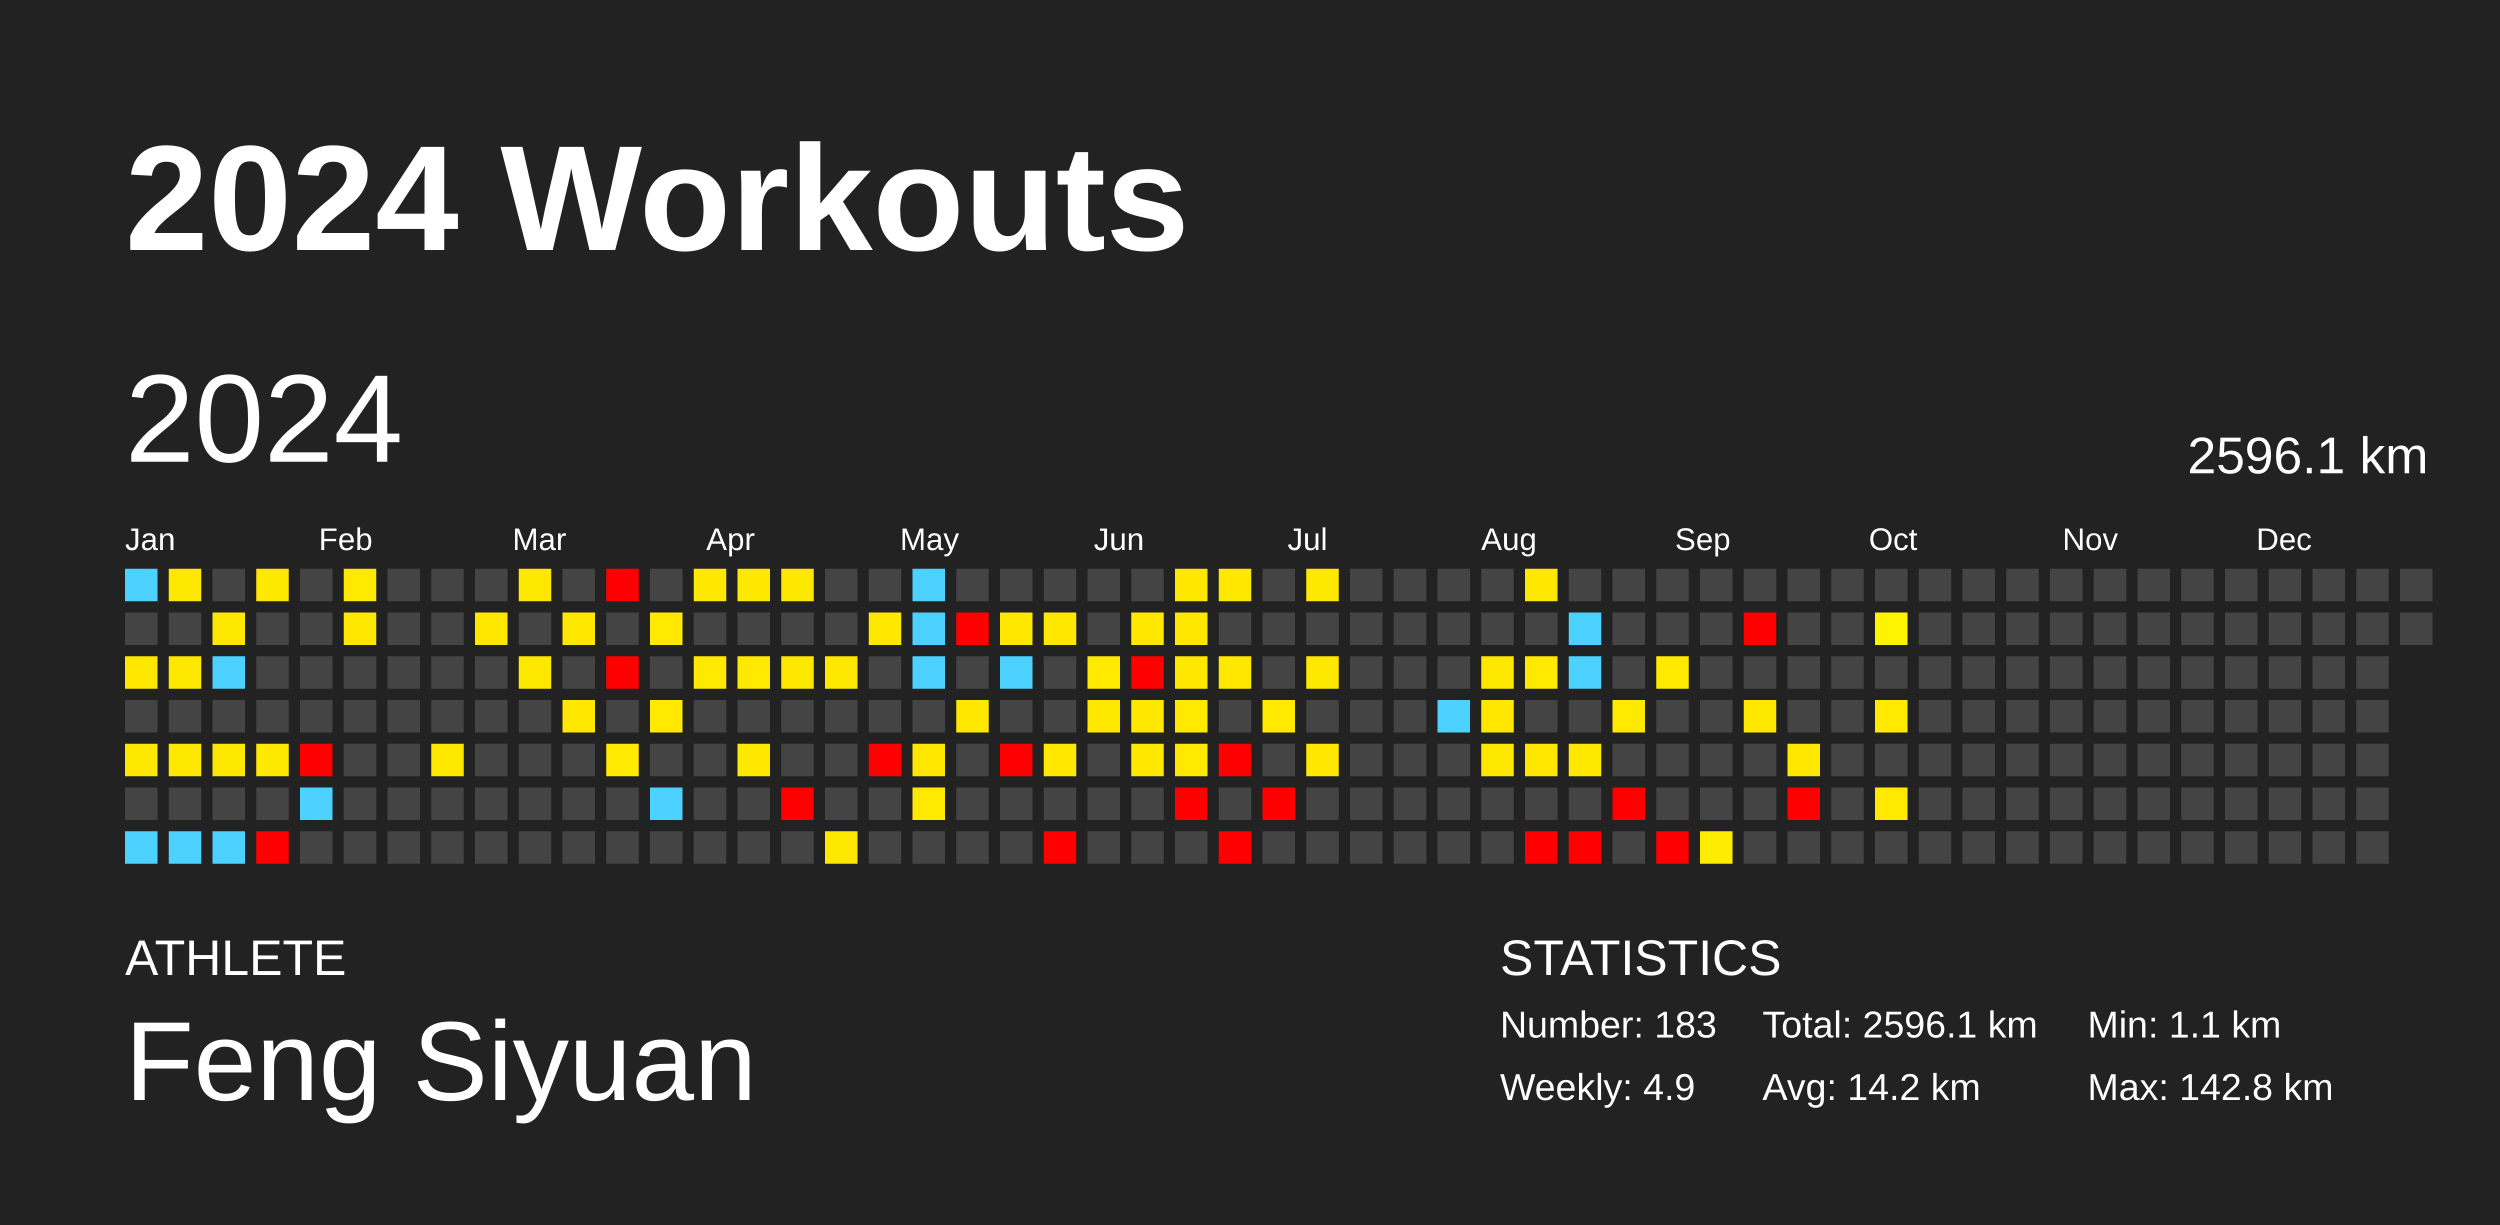
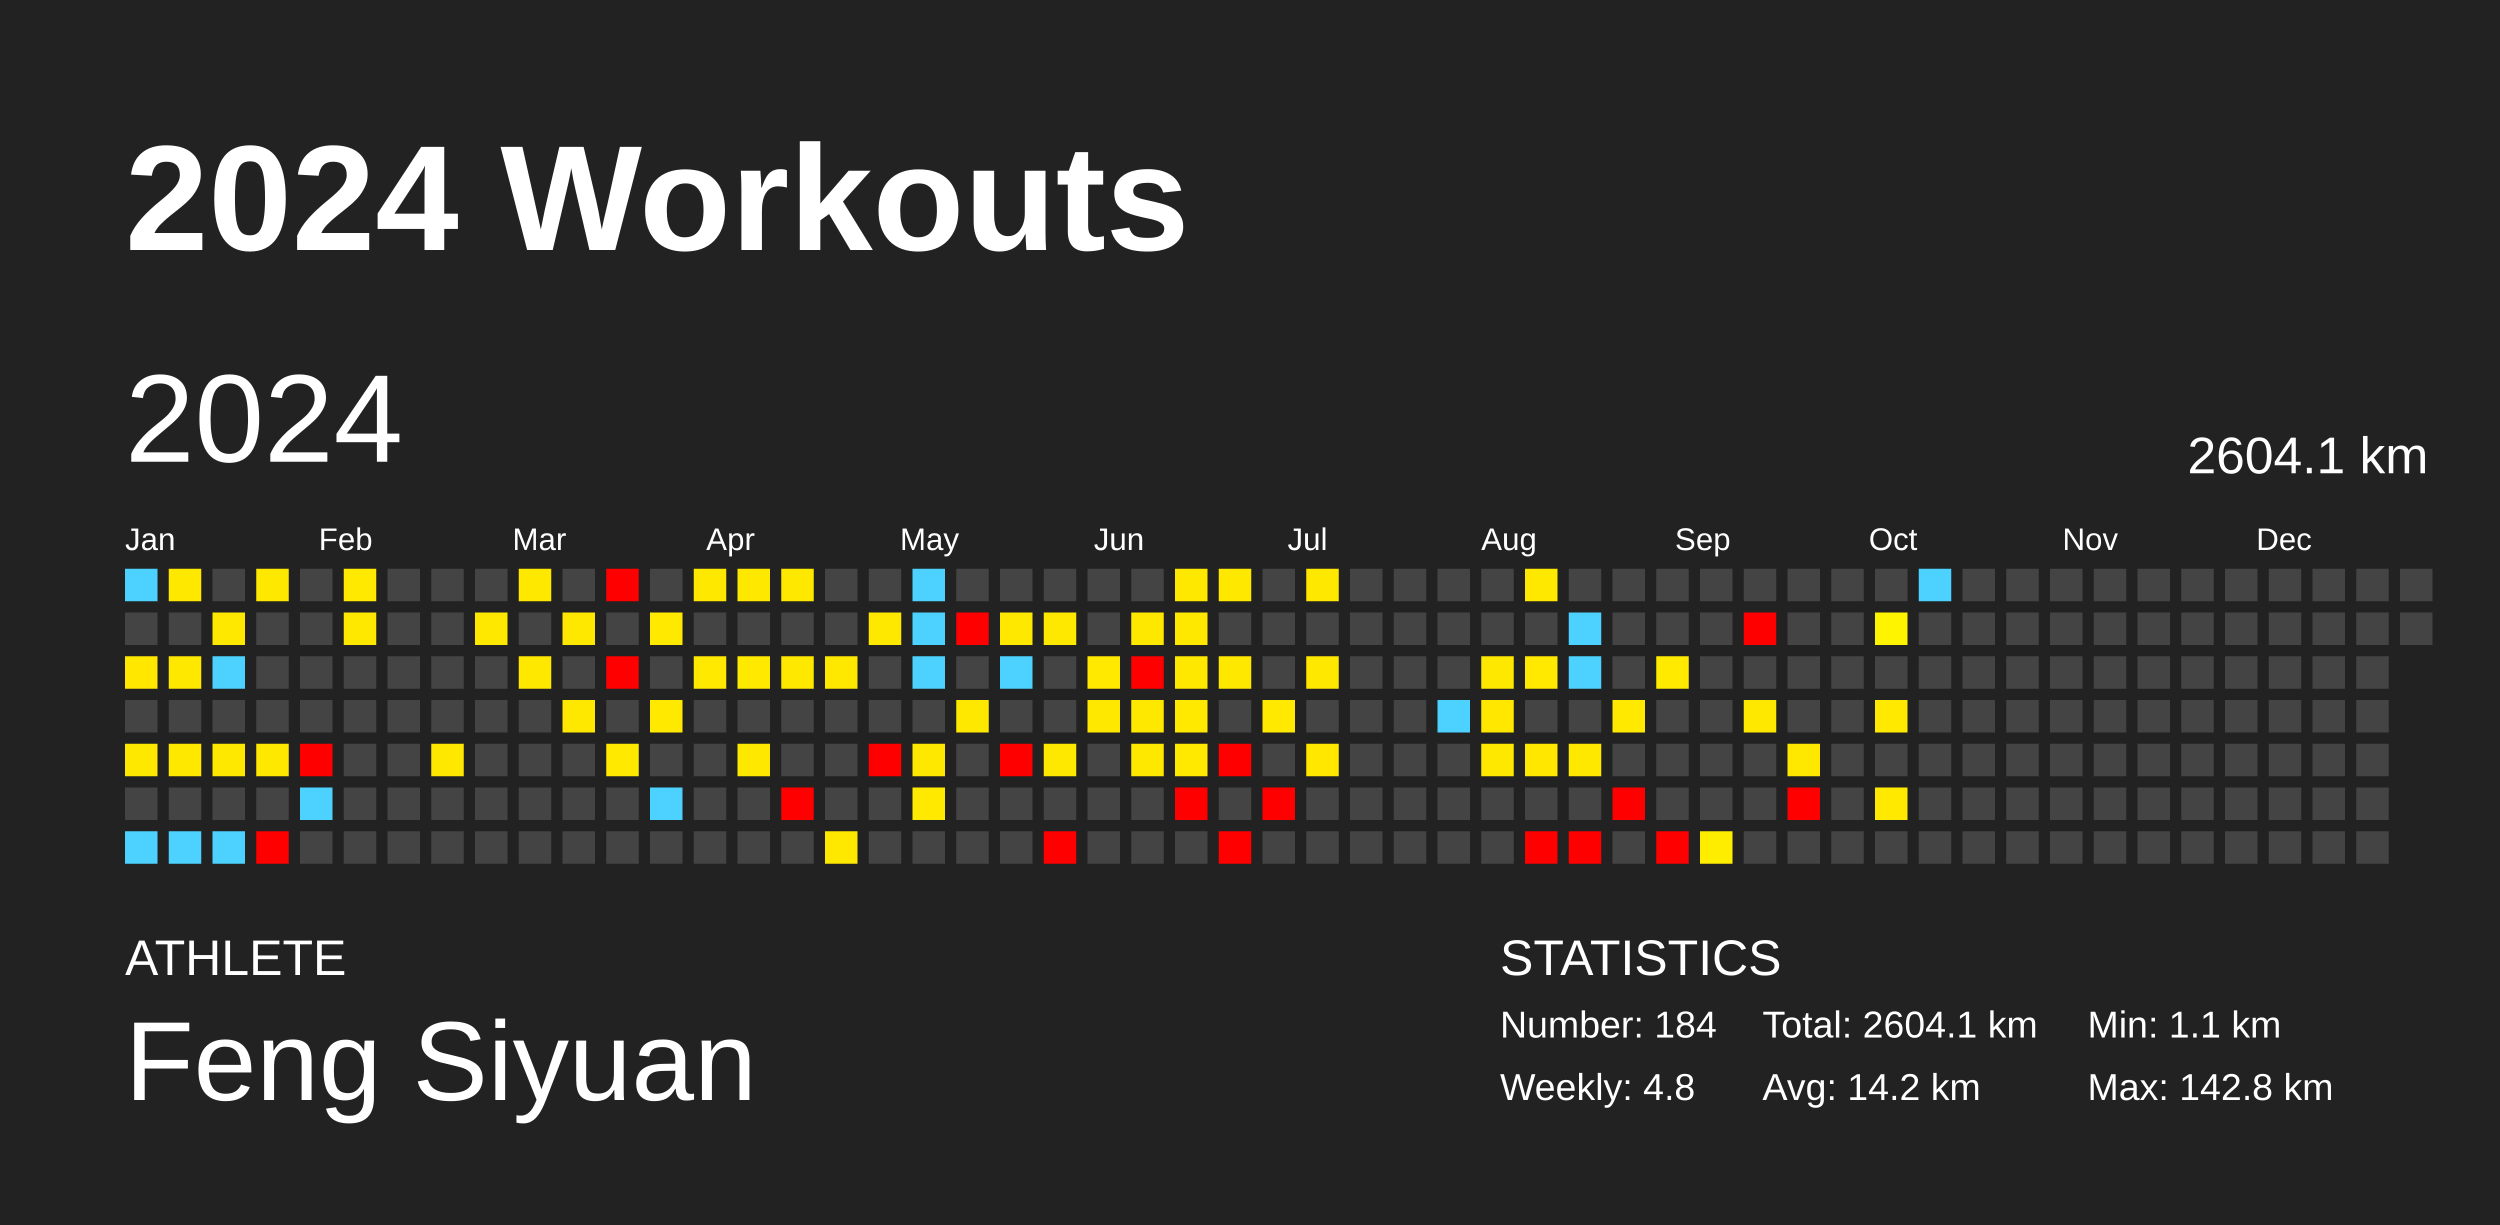
<svg xmlns="http://www.w3.org/2000/svg" baseProfile="full" height="98mm" version="1.1" viewBox="0,0,200,98" width="200mm">
  <defs />
  <rect fill="#222222" height="98" width="200" x="0" y="0" />
  <text fill="#FFFFFF" style="font-size:12px; font-family:Arial; font-weight:bold;" x="10" y="20">2024 Workouts</text>
  <text fill="#FFFFFF" style="font-size:4px; font-family:Arial" x="10" y="78">ATHLETE</text>
  <text fill="#FFFFFF" style="font-size:9px; font-family:Arial" x="10" y="88">Feng Siyuan</text>
  <text fill="#FFFFFF" style="font-size:4px; font-family:Arial" x="120" y="78">STATISTICS</text>
-   <text fill="#FFFFFF" style="font-size:3px; font-family:Arial" x="120" y="83">Number: 183</text>
-   <text fill="#FFFFFF" style="font-size:3px; font-family:Arial" x="120" y="88">Weekly: 4.9</text>
-   <text fill="#FFFFFF" style="font-size:3px; font-family:Arial" x="141" y="83">Total: 2596.1 km</text>
+   <text fill="#FFFFFF" style="font-size:3px; font-family:Arial" x="120" y="83">Number: 184</text>
+   <text fill="#FFFFFF" style="font-size:3px; font-family:Arial" x="120" y="88">Weekly: 4.8</text>
+   <text fill="#FFFFFF" style="font-size:3px; font-family:Arial" x="141" y="83">Total: 2604.1 km</text>
  <text fill="#FFFFFF" style="font-size:3px; font-family:Arial" x="141" y="88">Avg: 14.2 km</text>
  <text fill="#FFFFFF" style="font-size:3px; font-family:Arial" x="167" y="83">Min: 1.1 km</text>
  <text fill="#FFFFFF" style="font-size:3px; font-family:Arial" x="167" y="88">Max: 142.8 km</text>
  <text dominant-baseline="hanging" fill="#FFFFFF" style="font-size:10.0px; font-family:Arial;" x="10" y="30">2024</text>
-   <text dominant-baseline="hanging" fill="#FFFFFF" style="font-size:4.125px; font-family:Arial;" x="175" y="35">2596.1 km</text>
+   <text dominant-baseline="hanging" fill="#FFFFFF" style="font-size:4.125px; font-family:Arial;" x="175" y="35">2604.1 km</text>
  <text fill="#FFFFFF" style="font-size:2.5px; font-family:Arial" x="10.0" y="44">Jan</text>
  <text fill="#FFFFFF" style="font-size:2.5px; font-family:Arial" x="25.5" y="44">Feb</text>
  <text fill="#FFFFFF" style="font-size:2.5px; font-family:Arial" x="41.0" y="44">Mar</text>
  <text fill="#FFFFFF" style="font-size:2.5px; font-family:Arial" x="56.5" y="44">Apr</text>
  <text fill="#FFFFFF" style="font-size:2.5px; font-family:Arial" x="72.0" y="44">May</text>
  <text fill="#FFFFFF" style="font-size:2.5px; font-family:Arial" x="87.5" y="44">Jun</text>
  <text fill="#FFFFFF" style="font-size:2.5px; font-family:Arial" x="103.0" y="44">Jul</text>
  <text fill="#FFFFFF" style="font-size:2.5px; font-family:Arial" x="118.5" y="44">Aug</text>
  <text fill="#FFFFFF" style="font-size:2.5px; font-family:Arial" x="134.0" y="44">Sep</text>
  <text fill="#FFFFFF" style="font-size:2.5px; font-family:Arial" x="149.5" y="44">Oct</text>
  <text fill="#FFFFFF" style="font-size:2.5px; font-family:Arial" x="165.0" y="44">Nov</text>
  <text fill="#FFFFFF" style="font-size:2.5px; font-family:Arial" x="180.5" y="44">Dec</text>
  <rect fill="#4dd2ff" height="2.6" width="2.6" x="10.0" y="45.5" />
  <rect fill="#444444" height="2.6" width="2.6" x="10.0" y="49.0" />
  <rect fill="#ffe700" height="2.6" width="2.6" x="10.0" y="52.5" />
  <rect fill="#444444" height="2.6" width="2.6" x="10.0" y="56.0" />
  <rect fill="#ffe800" height="2.6" width="2.6" x="10.0" y="59.5" />
  <rect fill="#444444" height="2.6" width="2.6" x="10.0" y="63.0" />
  <rect fill="#4dd2ff" height="2.6" width="2.6" x="10.0" y="66.5" />
  <rect fill="#ffe800" height="2.6" width="2.6" x="13.5" y="45.5" />
  <rect fill="#444444" height="2.6" width="2.6" x="13.5" y="49.0" />
  <rect fill="#ffe800" height="2.6" width="2.6" x="13.5" y="52.5" />
  <rect fill="#444444" height="2.6" width="2.6" x="13.5" y="56.0" />
  <rect fill="#ffe800" height="2.6" width="2.6" x="13.5" y="59.5" />
  <rect fill="#444444" height="2.6" width="2.6" x="13.5" y="63.0" />
  <rect fill="#4dd2ff" height="2.6" width="2.6" x="13.5" y="66.5" />
  <rect fill="#444444" height="2.6" width="2.6" x="17.0" y="45.5" />
  <rect fill="#ffe800" height="2.6" width="2.6" x="17.0" y="49.0" />
  <rect fill="#4dd2ff" height="2.6" width="2.6" x="17.0" y="52.5" />
  <rect fill="#444444" height="2.6" width="2.6" x="17.0" y="56.0" />
  <rect fill="#ffe800" height="2.6" width="2.6" x="17.0" y="59.5" />
  <rect fill="#444444" height="2.6" width="2.6" x="17.0" y="63.0" />
  <rect fill="#4dd2ff" height="2.6" width="2.6" x="17.0" y="66.5" />
  <rect fill="#ffe800" height="2.6" width="2.6" x="20.5" y="45.5" />
  <rect fill="#444444" height="2.6" width="2.6" x="20.5" y="49.0" />
  <rect fill="#444444" height="2.6" width="2.6" x="20.5" y="52.5" />
  <rect fill="#444444" height="2.6" width="2.6" x="20.5" y="56.0" />
  <rect fill="#ffe800" height="2.6" width="2.6" x="20.5" y="59.5" />
  <rect fill="#444444" height="2.6" width="2.6" x="20.5" y="63.0" />
  <rect fill="red" height="2.6" width="2.6" x="20.5" y="66.5" />
  <rect fill="#444444" height="2.6" width="2.6" x="24.0" y="45.5" />
  <rect fill="#444444" height="2.6" width="2.6" x="24.0" y="49.0" />
  <rect fill="#444444" height="2.6" width="2.6" x="24.0" y="52.5" />
  <rect fill="#444444" height="2.6" width="2.6" x="24.0" y="56.0" />
  <rect fill="red" height="2.6" width="2.6" x="24.0" y="59.5" />
  <rect fill="#4dd2ff" height="2.6" width="2.6" x="24.0" y="63.0" />
  <rect fill="#444444" height="2.6" width="2.6" x="24.0" y="66.5" />
  <rect fill="#ffe900" height="2.6" width="2.6" x="27.5" y="45.5" />
  <rect fill="#ffe800" height="2.6" width="2.6" x="27.5" y="49.0" />
  <rect fill="#444444" height="2.6" width="2.6" x="27.5" y="52.5" />
  <rect fill="#444444" height="2.6" width="2.6" x="27.5" y="56.0" />
  <rect fill="#444444" height="2.6" width="2.6" x="27.5" y="59.5" />
  <rect fill="#444444" height="2.6" width="2.6" x="27.5" y="63.0" />
  <rect fill="#444444" height="2.6" width="2.6" x="27.5" y="66.5" />
  <rect fill="#444444" height="2.6" width="2.6" x="31.0" y="45.5" />
  <rect fill="#444444" height="2.6" width="2.6" x="31.0" y="49.0" />
  <rect fill="#444444" height="2.6" width="2.6" x="31.0" y="52.5" />
  <rect fill="#444444" height="2.6" width="2.6" x="31.0" y="56.0" />
  <rect fill="#444444" height="2.6" width="2.6" x="31.0" y="59.5" />
  <rect fill="#444444" height="2.6" width="2.6" x="31.0" y="63.0" />
  <rect fill="#444444" height="2.6" width="2.6" x="31.0" y="66.5" />
  <rect fill="#444444" height="2.6" width="2.6" x="34.5" y="45.5" />
  <rect fill="#444444" height="2.6" width="2.6" x="34.5" y="49.0" />
  <rect fill="#444444" height="2.6" width="2.6" x="34.5" y="52.5" />
  <rect fill="#444444" height="2.6" width="2.6" x="34.5" y="56.0" />
  <rect fill="#ffe800" height="2.6" width="2.6" x="34.5" y="59.5" />
  <rect fill="#444444" height="2.6" width="2.6" x="34.5" y="63.0" />
  <rect fill="#444444" height="2.6" width="2.6" x="34.5" y="66.5" />
  <rect fill="#444444" height="2.6" width="2.6" x="38.0" y="45.5" />
  <rect fill="#ffe800" height="2.6" width="2.6" x="38.0" y="49.0" />
  <rect fill="#444444" height="2.6" width="2.6" x="38.0" y="52.5" />
  <rect fill="#444444" height="2.6" width="2.6" x="38.0" y="56.0" />
  <rect fill="#444444" height="2.6" width="2.6" x="38.0" y="59.5" />
  <rect fill="#444444" height="2.6" width="2.6" x="38.0" y="63.0" />
  <rect fill="#444444" height="2.6" width="2.6" x="38.0" y="66.5" />
  <rect fill="#ffe800" height="2.6" width="2.6" x="41.5" y="45.5" />
  <rect fill="#444444" height="2.6" width="2.6" x="41.5" y="49.0" />
  <rect fill="#ffe800" height="2.6" width="2.6" x="41.5" y="52.5" />
  <rect fill="#444444" height="2.6" width="2.6" x="41.5" y="56.0" />
  <rect fill="#444444" height="2.6" width="2.6" x="41.5" y="59.5" />
  <rect fill="#444444" height="2.6" width="2.6" x="41.5" y="63.0" />
  <rect fill="#444444" height="2.6" width="2.6" x="41.5" y="66.5" />
  <rect fill="#444444" height="2.6" width="2.6" x="45.0" y="45.5" />
  <rect fill="#ffe800" height="2.6" width="2.6" x="45.0" y="49.0" />
  <rect fill="#444444" height="2.6" width="2.6" x="45.0" y="52.5" />
  <rect fill="#ffe800" height="2.6" width="2.6" x="45.0" y="56.0" />
  <rect fill="#444444" height="2.6" width="2.6" x="45.0" y="59.5" />
  <rect fill="#444444" height="2.6" width="2.6" x="45.0" y="63.0" />
  <rect fill="#444444" height="2.6" width="2.6" x="45.0" y="66.5" />
  <rect fill="red" height="2.6" width="2.6" x="48.5" y="45.5" />
  <rect fill="#444444" height="2.6" width="2.6" x="48.5" y="49.0" />
  <rect fill="red" height="2.6" width="2.6" x="48.5" y="52.5" />
  <rect fill="#444444" height="2.6" width="2.6" x="48.5" y="56.0" />
  <rect fill="#ffe900" height="2.6" width="2.6" x="48.5" y="59.5" />
  <rect fill="#444444" height="2.6" width="2.6" x="48.5" y="63.0" />
  <rect fill="#444444" height="2.6" width="2.6" x="48.5" y="66.5" />
  <rect fill="#444444" height="2.6" width="2.6" x="52.0" y="45.5" />
  <rect fill="#ffe900" height="2.6" width="2.6" x="52.0" y="49.0" />
  <rect fill="#444444" height="2.6" width="2.6" x="52.0" y="52.5" />
  <rect fill="#ffe900" height="2.6" width="2.6" x="52.0" y="56.0" />
  <rect fill="#444444" height="2.6" width="2.6" x="52.0" y="59.5" />
  <rect fill="#4dd2ff" height="2.6" width="2.6" x="52.0" y="63.0" />
  <rect fill="#444444" height="2.6" width="2.6" x="52.0" y="66.5" />
  <rect fill="#ffe800" height="2.6" width="2.6" x="55.5" y="45.5" />
  <rect fill="#444444" height="2.6" width="2.6" x="55.5" y="49.0" />
  <rect fill="#ffe900" height="2.6" width="2.6" x="55.5" y="52.5" />
  <rect fill="#444444" height="2.6" width="2.6" x="55.5" y="56.0" />
  <rect fill="#444444" height="2.6" width="2.6" x="55.5" y="59.5" />
  <rect fill="#444444" height="2.6" width="2.6" x="55.5" y="63.0" />
  <rect fill="#444444" height="2.6" width="2.6" x="55.5" y="66.5" />
  <rect fill="#ffe800" height="2.6" width="2.6" x="59.0" y="45.5" />
  <rect fill="#444444" height="2.6" width="2.6" x="59.0" y="49.0" />
  <rect fill="#ffe900" height="2.6" width="2.6" x="59.0" y="52.5" />
  <rect fill="#444444" height="2.6" width="2.6" x="59.0" y="56.0" />
  <rect fill="#ffe800" height="2.6" width="2.6" x="59.0" y="59.5" />
  <rect fill="#444444" height="2.6" width="2.6" x="59.0" y="63.0" />
  <rect fill="#444444" height="2.6" width="2.6" x="59.0" y="66.5" />
  <rect fill="#ffe800" height="2.6" width="2.6" x="62.5" y="45.5" />
  <rect fill="#444444" height="2.6" width="2.6" x="62.5" y="49.0" />
  <rect fill="#ffe800" height="2.6" width="2.6" x="62.5" y="52.5" />
  <rect fill="#444444" height="2.6" width="2.6" x="62.5" y="56.0" />
  <rect fill="#444444" height="2.6" width="2.6" x="62.5" y="59.5" />
  <rect fill="red" height="2.6" width="2.6" x="62.5" y="63.0" />
  <rect fill="#444444" height="2.6" width="2.6" x="62.5" y="66.5" />
  <rect fill="#444444" height="2.6" width="2.6" x="66.0" y="45.5" />
  <rect fill="#444444" height="2.6" width="2.6" x="66.0" y="49.0" />
  <rect fill="#ffe800" height="2.6" width="2.6" x="66.0" y="52.5" />
  <rect fill="#444444" height="2.6" width="2.6" x="66.0" y="56.0" />
  <rect fill="#444444" height="2.6" width="2.6" x="66.0" y="59.5" />
  <rect fill="#444444" height="2.6" width="2.6" x="66.0" y="63.0" />
  <rect fill="#ffe800" height="2.6" width="2.6" x="66.0" y="66.5" />
  <rect fill="#444444" height="2.6" width="2.6" x="69.5" y="45.5" />
  <rect fill="#ffe800" height="2.6" width="2.6" x="69.5" y="49.0" />
  <rect fill="#444444" height="2.6" width="2.6" x="69.5" y="52.5" />
  <rect fill="#444444" height="2.6" width="2.6" x="69.5" y="56.0" />
  <rect fill="red" height="2.6" width="2.6" x="69.5" y="59.5" />
  <rect fill="#444444" height="2.6" width="2.6" x="69.5" y="63.0" />
  <rect fill="#444444" height="2.6" width="2.6" x="69.5" y="66.5" />
  <rect fill="#4dd2ff" height="2.6" width="2.6" x="73.0" y="45.5" />
  <rect fill="#4dd2ff" height="2.6" width="2.6" x="73.0" y="49.0" />
  <rect fill="#4dd2ff" height="2.6" width="2.6" x="73.0" y="52.5" />
  <rect fill="#444444" height="2.6" width="2.6" x="73.0" y="56.0" />
  <rect fill="#ffe800" height="2.6" width="2.6" x="73.0" y="59.5" />
  <rect fill="#ffe900" height="2.6" width="2.6" x="73.0" y="63.0" />
  <rect fill="#444444" height="2.6" width="2.6" x="73.0" y="66.5" />
  <rect fill="#444444" height="2.6" width="2.6" x="76.5" y="45.5" />
  <rect fill="red" height="2.6" width="2.6" x="76.5" y="49.0" />
  <rect fill="#444444" height="2.6" width="2.6" x="76.5" y="52.5" />
  <rect fill="#ffe800" height="2.6" width="2.6" x="76.5" y="56.0" />
  <rect fill="#444444" height="2.6" width="2.6" x="76.5" y="59.5" />
  <rect fill="#444444" height="2.6" width="2.6" x="76.5" y="63.0" />
  <rect fill="#444444" height="2.6" width="2.6" x="76.5" y="66.5" />
  <rect fill="#444444" height="2.6" width="2.6" x="80.0" y="45.5" />
  <rect fill="#ffe800" height="2.6" width="2.6" x="80.0" y="49.0" />
  <rect fill="#4dd2ff" height="2.6" width="2.6" x="80.0" y="52.5" />
  <rect fill="#444444" height="2.6" width="2.6" x="80.0" y="56.0" />
  <rect fill="red" height="2.6" width="2.6" x="80.0" y="59.5" />
  <rect fill="#444444" height="2.6" width="2.6" x="80.0" y="63.0" />
  <rect fill="#444444" height="2.6" width="2.6" x="80.0" y="66.5" />
  <rect fill="#444444" height="2.6" width="2.6" x="83.5" y="45.5" />
  <rect fill="#ffe800" height="2.6" width="2.6" x="83.5" y="49.0" />
  <rect fill="#444444" height="2.6" width="2.6" x="83.5" y="52.5" />
  <rect fill="#444444" height="2.6" width="2.6" x="83.5" y="56.0" />
  <rect fill="#ffe800" height="2.6" width="2.6" x="83.5" y="59.5" />
  <rect fill="#444444" height="2.6" width="2.6" x="83.5" y="63.0" />
  <rect fill="red" height="2.6" width="2.6" x="83.5" y="66.5" />
  <rect fill="#444444" height="2.6" width="2.6" x="87.0" y="45.5" />
  <rect fill="#444444" height="2.6" width="2.6" x="87.0" y="49.0" />
  <rect fill="#ffe900" height="2.6" width="2.6" x="87.0" y="52.5" />
  <rect fill="#ffe800" height="2.6" width="2.6" x="87.0" y="56.0" />
  <rect fill="#444444" height="2.6" width="2.6" x="87.0" y="59.5" />
  <rect fill="#444444" height="2.6" width="2.6" x="87.0" y="63.0" />
  <rect fill="#444444" height="2.6" width="2.6" x="87.0" y="66.5" />
  <rect fill="#444444" height="2.6" width="2.6" x="90.5" y="45.5" />
  <rect fill="#ffe800" height="2.6" width="2.6" x="90.5" y="49.0" />
  <rect fill="red" height="2.6" width="2.6" x="90.5" y="52.5" />
  <rect fill="#ffe800" height="2.6" width="2.6" x="90.5" y="56.0" />
  <rect fill="#ffe800" height="2.6" width="2.6" x="90.5" y="59.5" />
  <rect fill="#444444" height="2.6" width="2.6" x="90.5" y="63.0" />
  <rect fill="#444444" height="2.6" width="2.6" x="90.5" y="66.5" />
  <rect fill="#ffe800" height="2.6" width="2.6" x="94.0" y="45.5" />
  <rect fill="#ffe800" height="2.6" width="2.6" x="94.0" y="49.0" />
  <rect fill="#ffe800" height="2.6" width="2.6" x="94.0" y="52.5" />
  <rect fill="#ffe900" height="2.6" width="2.6" x="94.0" y="56.0" />
  <rect fill="#ffe900" height="2.6" width="2.6" x="94.0" y="59.5" />
  <rect fill="red" height="2.6" width="2.6" x="94.0" y="63.0" />
  <rect fill="#444444" height="2.6" width="2.6" x="94.0" y="66.5" />
  <rect fill="#ffe800" height="2.6" width="2.6" x="97.5" y="45.5" />
  <rect fill="#444444" height="2.6" width="2.6" x="97.5" y="49.0" />
  <rect fill="#ffe800" height="2.6" width="2.6" x="97.5" y="52.5" />
  <rect fill="#444444" height="2.6" width="2.6" x="97.5" y="56.0" />
  <rect fill="red" height="2.6" width="2.6" x="97.5" y="59.5" />
  <rect fill="#444444" height="2.6" width="2.6" x="97.5" y="63.0" />
  <rect fill="red" height="2.6" width="2.6" x="97.5" y="66.5" />
  <rect fill="#444444" height="2.6" width="2.6" x="101.0" y="45.5" />
  <rect fill="#444444" height="2.6" width="2.6" x="101.0" y="49.0" />
  <rect fill="#444444" height="2.6" width="2.6" x="101.0" y="52.5" />
  <rect fill="#ffe900" height="2.6" width="2.6" x="101.0" y="56.0" />
  <rect fill="#444444" height="2.6" width="2.6" x="101.0" y="59.5" />
  <rect fill="red" height="2.6" width="2.6" x="101.0" y="63.0" />
  <rect fill="#444444" height="2.6" width="2.6" x="101.0" y="66.5" />
  <rect fill="#ffe800" height="2.6" width="2.6" x="104.5" y="45.5" />
  <rect fill="#444444" height="2.6" width="2.6" x="104.5" y="49.0" />
  <rect fill="#ffe800" height="2.6" width="2.6" x="104.5" y="52.5" />
  <rect fill="#444444" height="2.6" width="2.6" x="104.5" y="56.0" />
  <rect fill="#ffe700" height="2.6" width="2.6" x="104.5" y="59.5" />
  <rect fill="#444444" height="2.6" width="2.6" x="104.5" y="63.0" />
  <rect fill="#444444" height="2.6" width="2.6" x="104.5" y="66.5" />
  <rect fill="#444444" height="2.6" width="2.6" x="108.0" y="45.5" />
  <rect fill="#444444" height="2.6" width="2.6" x="108.0" y="49.0" />
  <rect fill="#444444" height="2.6" width="2.6" x="108.0" y="52.5" />
  <rect fill="#444444" height="2.6" width="2.6" x="108.0" y="56.0" />
  <rect fill="#444444" height="2.6" width="2.6" x="108.0" y="59.5" />
  <rect fill="#444444" height="2.6" width="2.6" x="108.0" y="63.0" />
  <rect fill="#444444" height="2.6" width="2.6" x="108.0" y="66.5" />
  <rect fill="#444444" height="2.6" width="2.6" x="111.5" y="45.5" />
  <rect fill="#444444" height="2.6" width="2.6" x="111.5" y="49.0" />
  <rect fill="#444444" height="2.6" width="2.6" x="111.5" y="52.5" />
  <rect fill="#444444" height="2.6" width="2.6" x="111.5" y="56.0" />
  <rect fill="#444444" height="2.6" width="2.6" x="111.5" y="59.5" />
  <rect fill="#444444" height="2.6" width="2.6" x="111.5" y="63.0" />
  <rect fill="#444444" height="2.6" width="2.6" x="111.5" y="66.5" />
  <rect fill="#444444" height="2.6" width="2.6" x="115.0" y="45.5" />
  <rect fill="#444444" height="2.6" width="2.6" x="115.0" y="49.0" />
  <rect fill="#444444" height="2.6" width="2.6" x="115.0" y="52.5" />
  <rect fill="#4dd2ff" height="2.6" width="2.6" x="115.0" y="56.0" />
  <rect fill="#444444" height="2.6" width="2.6" x="115.0" y="59.5" />
  <rect fill="#444444" height="2.6" width="2.6" x="115.0" y="63.0" />
  <rect fill="#444444" height="2.6" width="2.6" x="115.0" y="66.5" />
  <rect fill="#444444" height="2.6" width="2.6" x="118.5" y="45.5" />
  <rect fill="#444444" height="2.6" width="2.6" x="118.5" y="49.0" />
  <rect fill="#ffe800" height="2.6" width="2.6" x="118.5" y="52.5" />
  <rect fill="#ffe700" height="2.6" width="2.6" x="118.5" y="56.0" />
  <rect fill="#ffe800" height="2.6" width="2.6" x="118.5" y="59.5" />
  <rect fill="#444444" height="2.6" width="2.6" x="118.5" y="63.0" />
  <rect fill="#444444" height="2.6" width="2.6" x="118.5" y="66.5" />
  <rect fill="#ffe800" height="2.6" width="2.6" x="122.0" y="45.5" />
  <rect fill="#444444" height="2.6" width="2.6" x="122.0" y="49.0" />
  <rect fill="#ffe900" height="2.6" width="2.6" x="122.0" y="52.5" />
  <rect fill="#444444" height="2.6" width="2.6" x="122.0" y="56.0" />
  <rect fill="#ffe700" height="2.6" width="2.6" x="122.0" y="59.5" />
  <rect fill="#444444" height="2.6" width="2.6" x="122.0" y="63.0" />
  <rect fill="red" height="2.6" width="2.6" x="122.0" y="66.5" />
  <rect fill="#444444" height="2.6" width="2.6" x="125.5" y="45.5" />
  <rect fill="#4dd2ff" height="2.6" width="2.6" x="125.5" y="49.0" />
  <rect fill="#4dd2ff" height="2.6" width="2.6" x="125.5" y="52.5" />
  <rect fill="#444444" height="2.6" width="2.6" x="125.5" y="56.0" />
  <rect fill="#ffe800" height="2.6" width="2.6" x="125.5" y="59.5" />
  <rect fill="#444444" height="2.6" width="2.6" x="125.5" y="63.0" />
  <rect fill="red" height="2.6" width="2.6" x="125.5" y="66.5" />
  <rect fill="#444444" height="2.6" width="2.6" x="129.0" y="45.5" />
  <rect fill="#444444" height="2.6" width="2.6" x="129.0" y="49.0" />
  <rect fill="#444444" height="2.6" width="2.6" x="129.0" y="52.5" />
  <rect fill="#ffe900" height="2.6" width="2.6" x="129.0" y="56.0" />
  <rect fill="#444444" height="2.6" width="2.6" x="129.0" y="59.5" />
  <rect fill="red" height="2.6" width="2.6" x="129.0" y="63.0" />
  <rect fill="#444444" height="2.6" width="2.6" x="129.0" y="66.5" />
  <rect fill="#444444" height="2.6" width="2.6" x="132.5" y="45.5" />
  <rect fill="#444444" height="2.6" width="2.6" x="132.5" y="49.0" />
  <rect fill="#ffea00" height="2.6" width="2.6" x="132.5" y="52.5" />
  <rect fill="#444444" height="2.6" width="2.6" x="132.5" y="56.0" />
  <rect fill="#444444" height="2.6" width="2.6" x="132.5" y="59.5" />
  <rect fill="#444444" height="2.6" width="2.6" x="132.5" y="63.0" />
  <rect fill="red" height="2.6" width="2.6" x="132.5" y="66.5" />
  <rect fill="#444444" height="2.6" width="2.6" x="136.0" y="45.5" />
  <rect fill="#444444" height="2.6" width="2.6" x="136.0" y="49.0" />
  <rect fill="#444444" height="2.6" width="2.6" x="136.0" y="52.5" />
  <rect fill="#444444" height="2.6" width="2.6" x="136.0" y="56.0" />
  <rect fill="#444444" height="2.6" width="2.6" x="136.0" y="59.5" />
  <rect fill="#444444" height="2.6" width="2.6" x="136.0" y="63.0" />
  <rect fill="#ffed00" height="2.6" width="2.6" x="136.0" y="66.5" />
  <rect fill="#444444" height="2.6" width="2.6" x="139.5" y="45.5" />
  <rect fill="red" height="2.6" width="2.6" x="139.5" y="49.0" />
  <rect fill="#444444" height="2.6" width="2.6" x="139.5" y="52.5" />
  <rect fill="#ffe800" height="2.6" width="2.6" x="139.5" y="56.0" />
  <rect fill="#444444" height="2.6" width="2.6" x="139.5" y="59.5" />
  <rect fill="#444444" height="2.6" width="2.6" x="139.5" y="63.0" />
  <rect fill="#444444" height="2.6" width="2.6" x="139.5" y="66.5" />
  <rect fill="#444444" height="2.6" width="2.6" x="143.0" y="45.5" />
  <rect fill="#444444" height="2.6" width="2.6" x="143.0" y="49.0" />
  <rect fill="#444444" height="2.6" width="2.6" x="143.0" y="52.5" />
  <rect fill="#444444" height="2.6" width="2.6" x="143.0" y="56.0" />
  <rect fill="#ffe800" height="2.6" width="2.6" x="143.0" y="59.5" />
  <rect fill="red" height="2.6" width="2.6" x="143.0" y="63.0" />
  <rect fill="#444444" height="2.6" width="2.6" x="143.0" y="66.5" />
  <rect fill="#444444" height="2.6" width="2.6" x="146.5" y="45.5" />
  <rect fill="#444444" height="2.6" width="2.6" x="146.5" y="49.0" />
  <rect fill="#444444" height="2.6" width="2.6" x="146.5" y="52.5" />
  <rect fill="#444444" height="2.6" width="2.6" x="146.5" y="56.0" />
  <rect fill="#444444" height="2.6" width="2.6" x="146.5" y="59.5" />
  <rect fill="#444444" height="2.6" width="2.6" x="146.5" y="63.0" />
  <rect fill="#444444" height="2.6" width="2.6" x="146.5" y="66.5" />
  <rect fill="#444444" height="2.6" width="2.6" x="150.0" y="45.5" />
  <rect fill="#fff400" height="2.6" width="2.6" x="150.0" y="49.0" />
  <rect fill="#444444" height="2.6" width="2.6" x="150.0" y="52.5" />
  <rect fill="#ffe900" height="2.6" width="2.6" x="150.0" y="56.0" />
  <rect fill="#444444" height="2.6" width="2.6" x="150.0" y="59.5" />
  <rect fill="#ffe900" height="2.6" width="2.6" x="150.0" y="63.0" />
  <rect fill="#444444" height="2.6" width="2.6" x="150.0" y="66.5" />
-   <rect fill="#444444" height="2.6" width="2.6" x="153.5" y="45.5" />
+   <rect fill="#4dd2ff" height="2.6" width="2.6" x="153.5" y="45.5" />
  <rect fill="#444444" height="2.6" width="2.6" x="153.5" y="49.0" />
  <rect fill="#444444" height="2.6" width="2.6" x="153.5" y="52.5" />
  <rect fill="#444444" height="2.6" width="2.6" x="153.5" y="56.0" />
  <rect fill="#444444" height="2.6" width="2.6" x="153.5" y="59.5" />
  <rect fill="#444444" height="2.6" width="2.6" x="153.5" y="63.0" />
  <rect fill="#444444" height="2.6" width="2.6" x="153.5" y="66.5" />
  <rect fill="#444444" height="2.6" width="2.6" x="157.0" y="45.5" />
  <rect fill="#444444" height="2.6" width="2.6" x="157.0" y="49.0" />
  <rect fill="#444444" height="2.6" width="2.6" x="157.0" y="52.5" />
  <rect fill="#444444" height="2.6" width="2.6" x="157.0" y="56.0" />
  <rect fill="#444444" height="2.6" width="2.6" x="157.0" y="59.5" />
  <rect fill="#444444" height="2.6" width="2.6" x="157.0" y="63.0" />
  <rect fill="#444444" height="2.6" width="2.6" x="157.0" y="66.5" />
  <rect fill="#444444" height="2.6" width="2.6" x="160.5" y="45.5" />
  <rect fill="#444444" height="2.6" width="2.6" x="160.5" y="49.0" />
  <rect fill="#444444" height="2.6" width="2.6" x="160.5" y="52.5" />
  <rect fill="#444444" height="2.6" width="2.6" x="160.5" y="56.0" />
  <rect fill="#444444" height="2.6" width="2.6" x="160.5" y="59.5" />
  <rect fill="#444444" height="2.6" width="2.6" x="160.5" y="63.0" />
  <rect fill="#444444" height="2.6" width="2.6" x="160.5" y="66.5" />
  <rect fill="#444444" height="2.6" width="2.6" x="164.0" y="45.5" />
  <rect fill="#444444" height="2.6" width="2.6" x="164.0" y="49.0" />
  <rect fill="#444444" height="2.6" width="2.6" x="164.0" y="52.5" />
  <rect fill="#444444" height="2.6" width="2.6" x="164.0" y="56.0" />
  <rect fill="#444444" height="2.6" width="2.6" x="164.0" y="59.5" />
  <rect fill="#444444" height="2.6" width="2.6" x="164.0" y="63.0" />
  <rect fill="#444444" height="2.6" width="2.6" x="164.0" y="66.5" />
  <rect fill="#444444" height="2.6" width="2.6" x="167.5" y="45.5" />
  <rect fill="#444444" height="2.6" width="2.6" x="167.5" y="49.0" />
  <rect fill="#444444" height="2.6" width="2.6" x="167.5" y="52.5" />
  <rect fill="#444444" height="2.6" width="2.6" x="167.5" y="56.0" />
  <rect fill="#444444" height="2.6" width="2.6" x="167.5" y="59.5" />
  <rect fill="#444444" height="2.6" width="2.6" x="167.5" y="63.0" />
  <rect fill="#444444" height="2.6" width="2.6" x="167.5" y="66.5" />
  <rect fill="#444444" height="2.6" width="2.6" x="171.0" y="45.5" />
  <rect fill="#444444" height="2.6" width="2.6" x="171.0" y="49.0" />
  <rect fill="#444444" height="2.6" width="2.6" x="171.0" y="52.5" />
  <rect fill="#444444" height="2.6" width="2.6" x="171.0" y="56.0" />
  <rect fill="#444444" height="2.6" width="2.6" x="171.0" y="59.5" />
  <rect fill="#444444" height="2.6" width="2.6" x="171.0" y="63.0" />
  <rect fill="#444444" height="2.6" width="2.6" x="171.0" y="66.5" />
  <rect fill="#444444" height="2.6" width="2.6" x="174.5" y="45.5" />
  <rect fill="#444444" height="2.6" width="2.6" x="174.5" y="49.0" />
  <rect fill="#444444" height="2.6" width="2.6" x="174.5" y="52.5" />
  <rect fill="#444444" height="2.6" width="2.6" x="174.5" y="56.0" />
  <rect fill="#444444" height="2.6" width="2.6" x="174.5" y="59.5" />
  <rect fill="#444444" height="2.6" width="2.6" x="174.5" y="63.0" />
  <rect fill="#444444" height="2.6" width="2.6" x="174.5" y="66.5" />
  <rect fill="#444444" height="2.6" width="2.6" x="178.0" y="45.5" />
  <rect fill="#444444" height="2.6" width="2.6" x="178.0" y="49.0" />
  <rect fill="#444444" height="2.6" width="2.6" x="178.0" y="52.5" />
  <rect fill="#444444" height="2.6" width="2.6" x="178.0" y="56.0" />
  <rect fill="#444444" height="2.6" width="2.6" x="178.0" y="59.5" />
  <rect fill="#444444" height="2.6" width="2.6" x="178.0" y="63.0" />
  <rect fill="#444444" height="2.6" width="2.6" x="178.0" y="66.5" />
  <rect fill="#444444" height="2.6" width="2.6" x="181.5" y="45.5" />
  <rect fill="#444444" height="2.6" width="2.6" x="181.5" y="49.0" />
  <rect fill="#444444" height="2.6" width="2.6" x="181.5" y="52.5" />
  <rect fill="#444444" height="2.6" width="2.6" x="181.5" y="56.0" />
  <rect fill="#444444" height="2.6" width="2.6" x="181.5" y="59.5" />
  <rect fill="#444444" height="2.6" width="2.6" x="181.5" y="63.0" />
  <rect fill="#444444" height="2.6" width="2.6" x="181.5" y="66.5" />
  <rect fill="#444444" height="2.6" width="2.6" x="185.0" y="45.5" />
  <rect fill="#444444" height="2.6" width="2.6" x="185.0" y="49.0" />
  <rect fill="#444444" height="2.6" width="2.6" x="185.0" y="52.5" />
  <rect fill="#444444" height="2.6" width="2.6" x="185.0" y="56.0" />
  <rect fill="#444444" height="2.6" width="2.6" x="185.0" y="59.5" />
  <rect fill="#444444" height="2.6" width="2.6" x="185.0" y="63.0" />
  <rect fill="#444444" height="2.6" width="2.6" x="185.0" y="66.5" />
  <rect fill="#444444" height="2.6" width="2.6" x="188.5" y="45.5" />
  <rect fill="#444444" height="2.6" width="2.6" x="188.5" y="49.0" />
  <rect fill="#444444" height="2.6" width="2.6" x="188.5" y="52.5" />
  <rect fill="#444444" height="2.6" width="2.6" x="188.5" y="56.0" />
  <rect fill="#444444" height="2.6" width="2.6" x="188.5" y="59.5" />
  <rect fill="#444444" height="2.6" width="2.6" x="188.5" y="63.0" />
  <rect fill="#444444" height="2.6" width="2.6" x="188.5" y="66.5" />
  <rect fill="#444444" height="2.6" width="2.6" x="192.0" y="45.5" />
  <rect fill="#444444" height="2.6" width="2.6" x="192.0" y="49.0" />
</svg>
